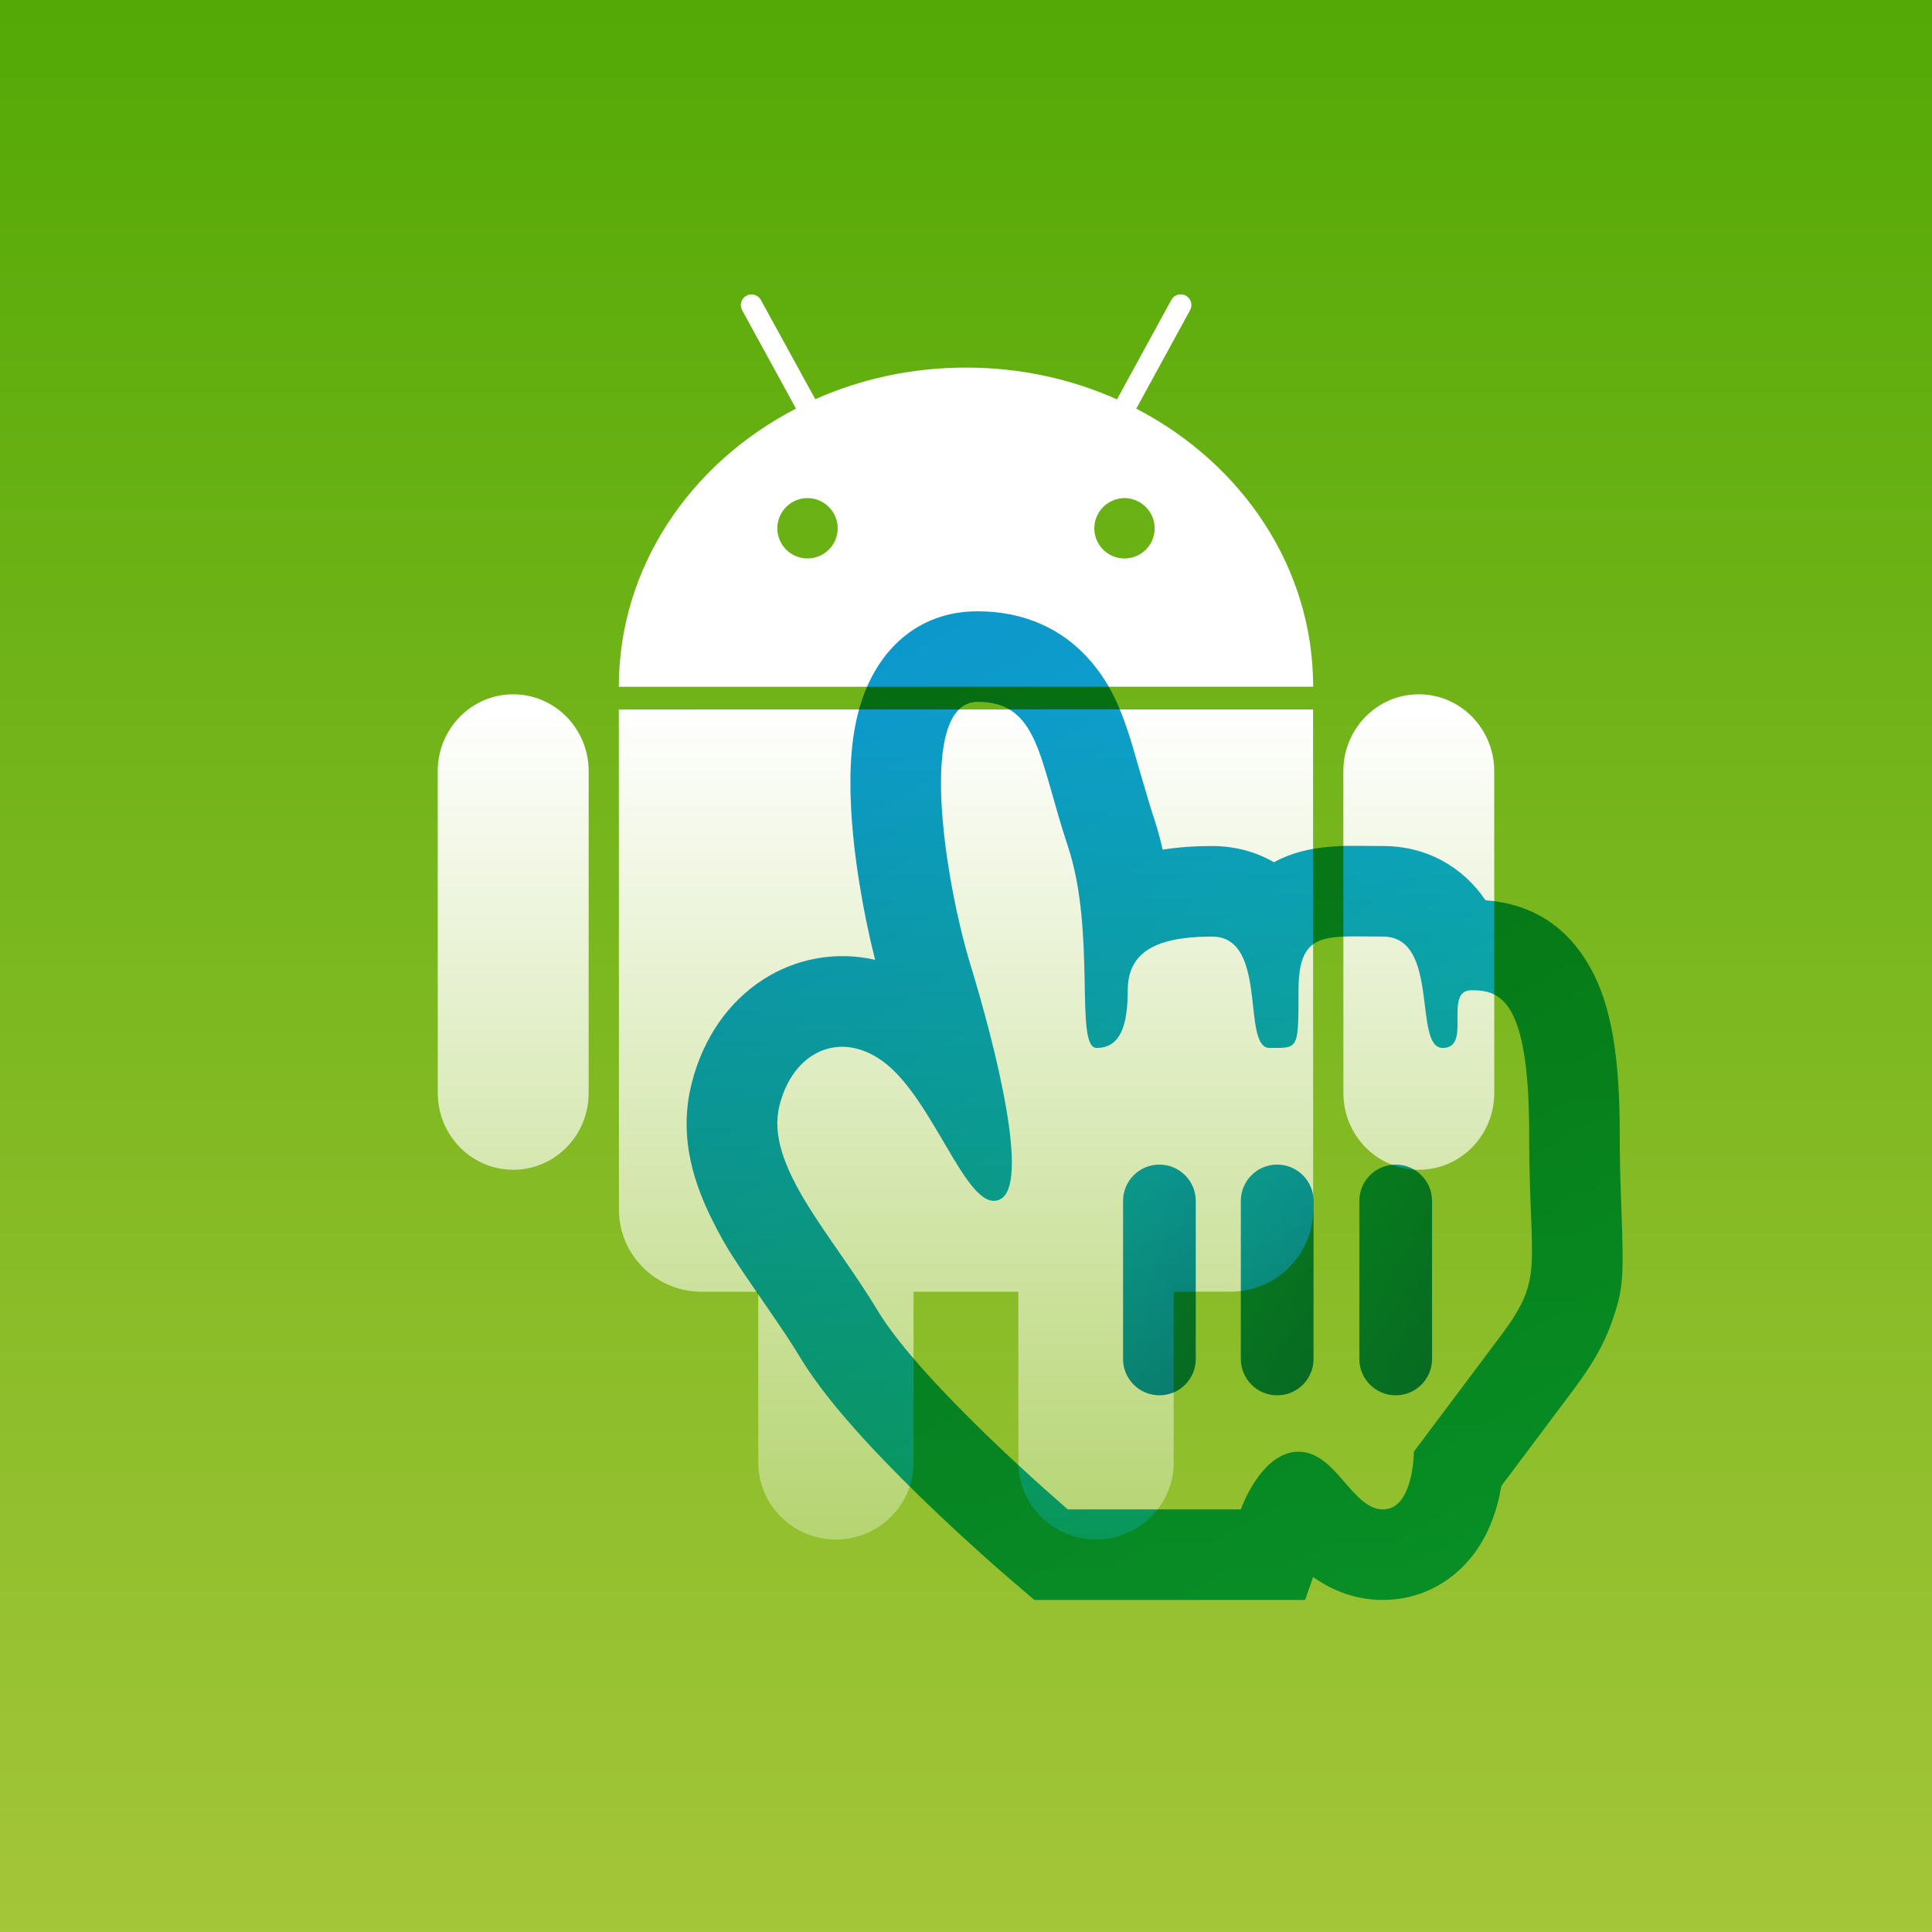
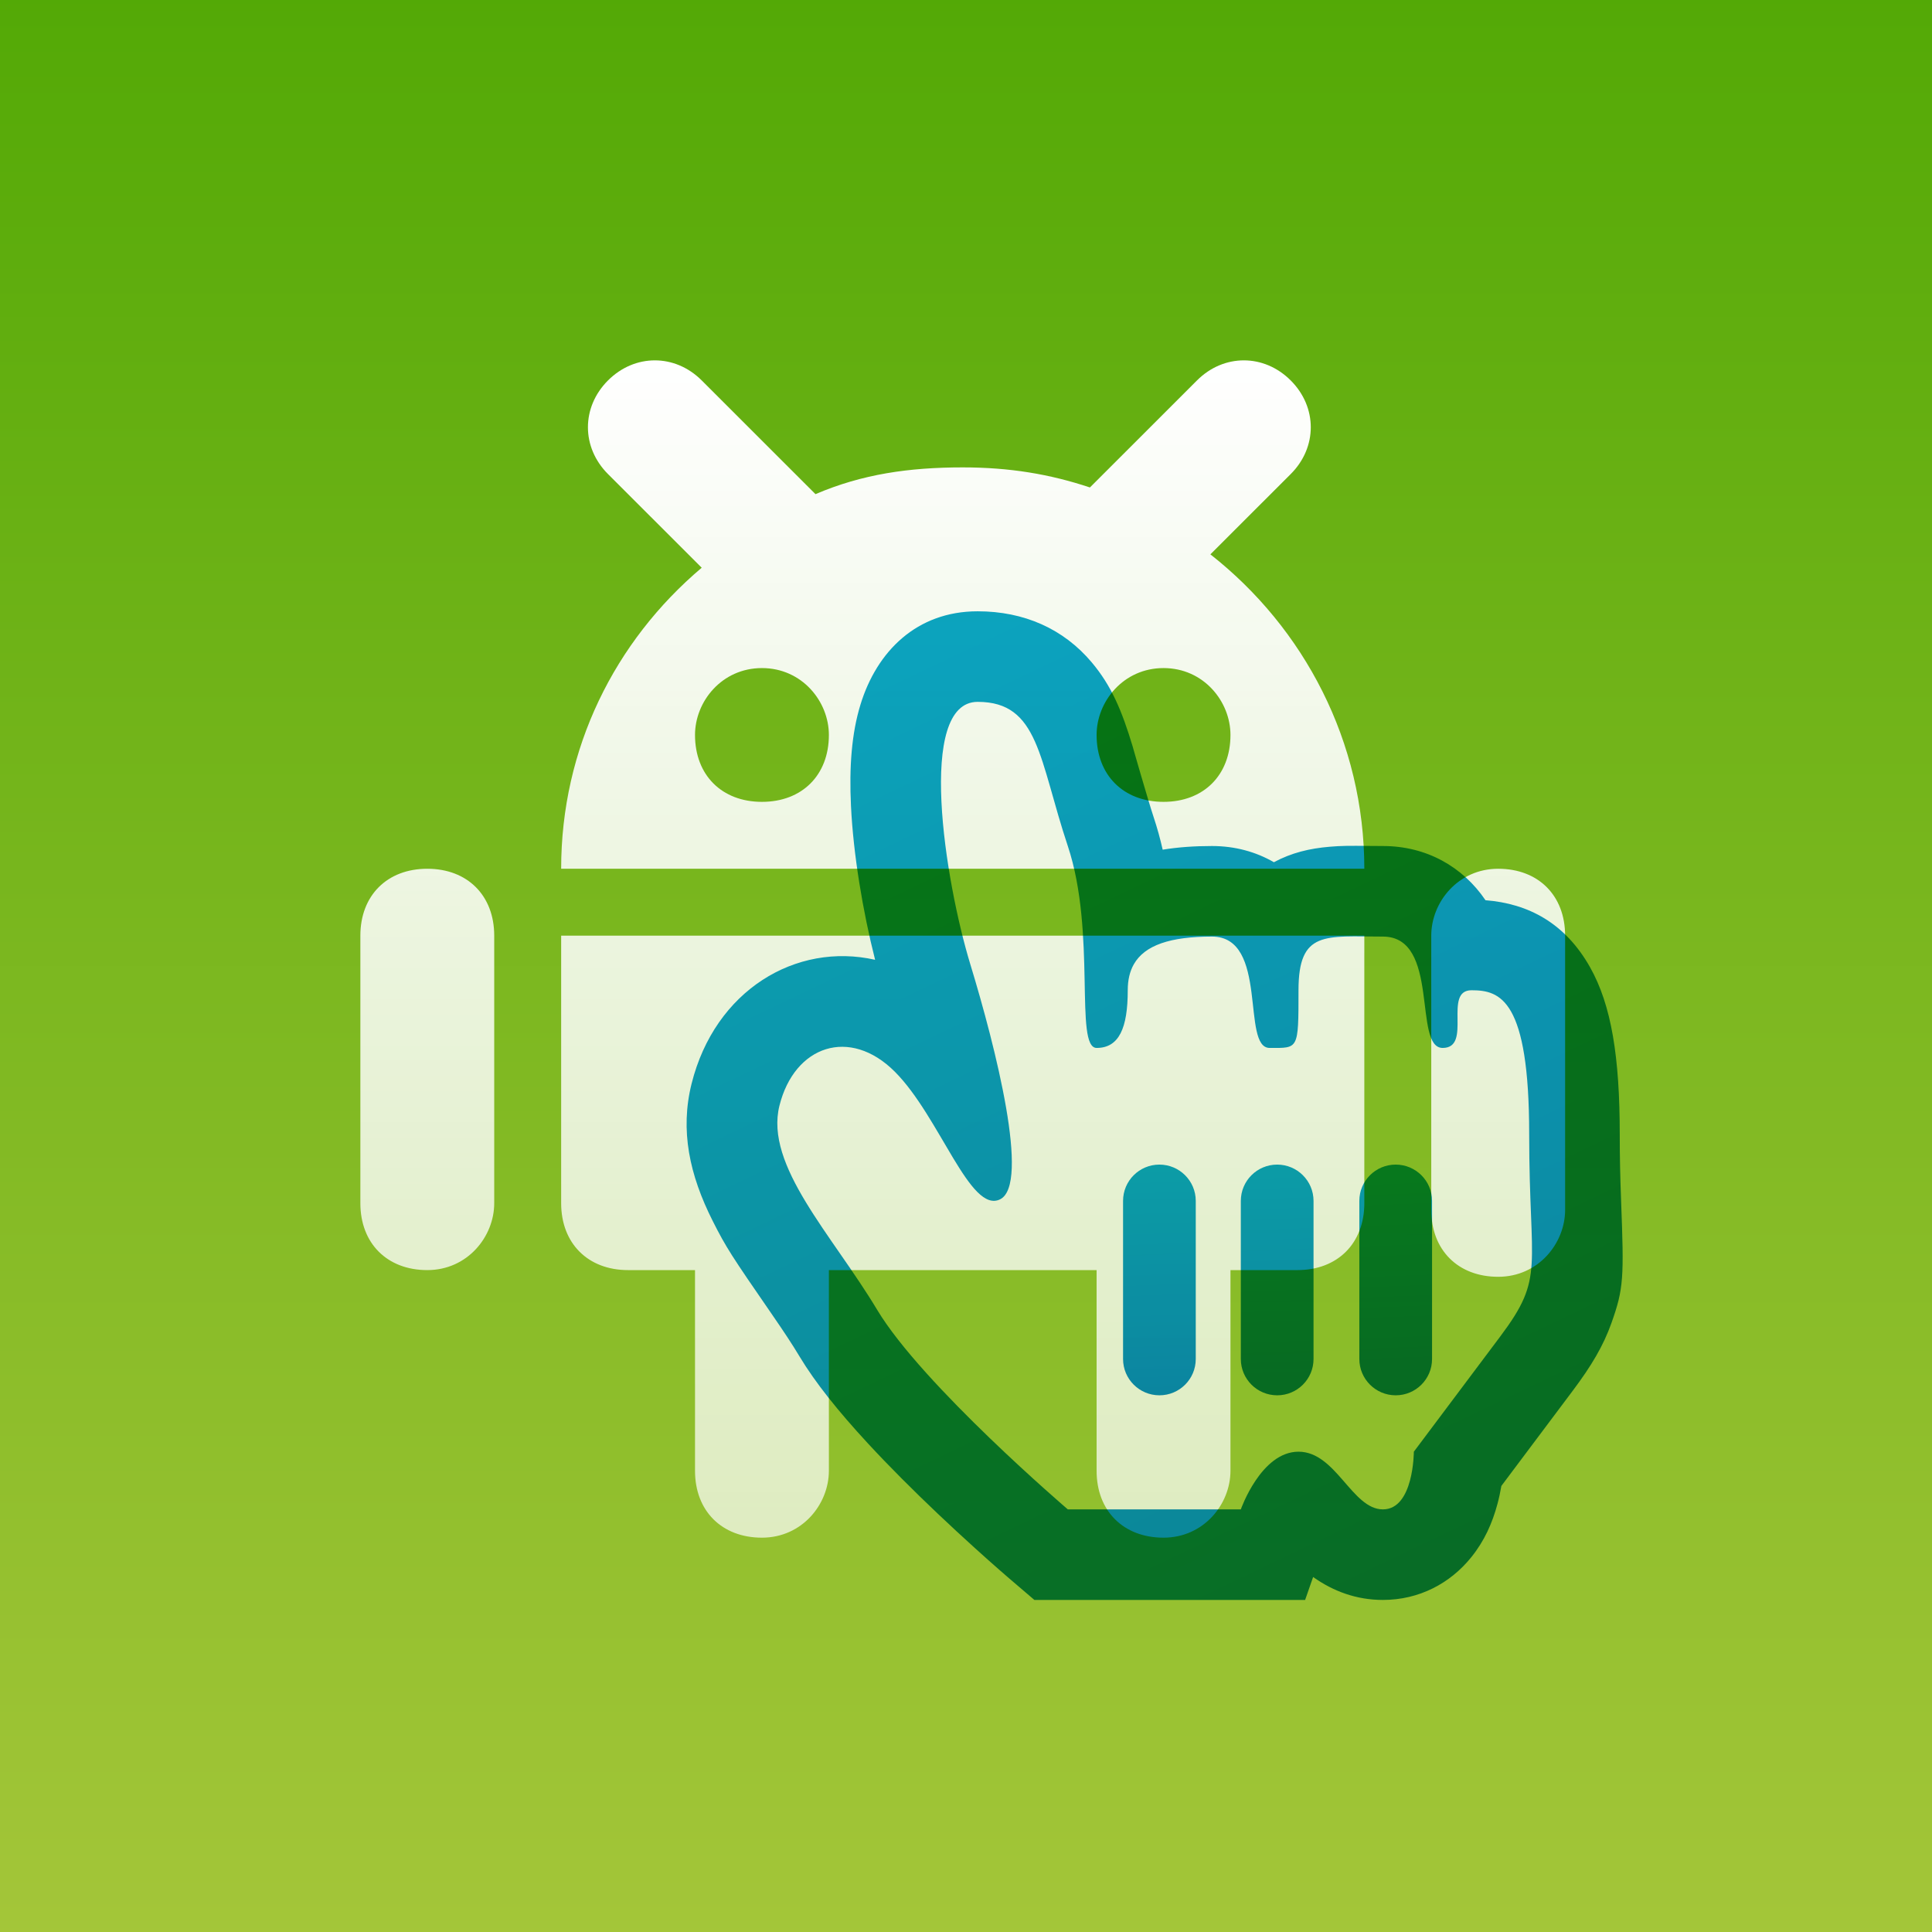
- <svg xmlns="http://www.w3.org/2000/svg" width="256px" height="256px" viewBox="0 0 256 256" version="1.1">
+ <svg xmlns="http://www.w3.org/2000/svg" xmlns:xlink="http://www.w3.org/1999/xlink" width="256" height="256" viewBox="0 0 256 256">
  <defs>
-     <linearGradient x1="50%" y1="0%" x2="50%" y2="100%" id="linearGradient-1">
-       <stop stop-color="#53A906" offset="0%" />
-       <stop stop-color="#A4C639" offset="100%" />
+     <linearGradient id="android-build-for-ui-testing-stepicon-a" x1="50%" x2="50%" y1="0%" y2="100%">
+       <stop offset="0%" stop-color="#53A906" />
+       <stop offset="100%" stop-color="#A4C639" />
    </linearGradient>
-     <linearGradient x1="50%" y1="33.183%" x2="50%" y2="132.41%" id="linearGradient-2">
-       <stop stop-color="#FFFFFF" offset="0%" />
-       <stop stop-color="#92C02E" offset="100%" />
+     <linearGradient id="android-build-for-ui-testing-stepicon-b" x1="50%" x2="50%" y1="100%" y2="0%">
+       <stop offset="0%" stop-color="#FFF" stop-opacity=".7" />
+       <stop offset="100%" stop-color="#FFF" />
    </linearGradient>
-     <linearGradient x1="176.828%" y1="169.371%" x2="5.742%" y2="-148.967%" id="linearGradient-3">
-       <stop stop-color="#0DD3C5" offset="0%" />
-       <stop stop-color="#0DC0C7" offset="27.004%" />
-       <stop stop-color="#0D84CD" offset="77.46%" />
-       <stop stop-color="#0D83CD" offset="100%" />
+     <path id="android-build-for-ui-testing-stepicon-c" d="M61.057,18.477 C67.265,15.818 73.473,14.932 80.568,14.932 C86.776,14.932 92.097,15.818 97.419,17.591 L111.608,3.409 C115.156,-0.136 120.477,-0.136 124.025,3.409 C127.572,6.955 127.572,12.273 124.025,15.818 L113.382,26.455 C125.798,36.205 133.78,51.273 133.78,68.114 L27.356,68.114 C27.356,52.159 34.451,37.977 45.98,28.227 L33.564,15.818 C30.017,12.273 30.017,6.955 33.564,3.409 C37.112,-0.136 42.433,-0.136 45.98,3.409 L61.057,18.477 Z M45.093,121.295 L36.225,121.295 C30.903,121.295 27.356,117.75 27.356,112.432 L27.356,76.977 L133.78,76.977 L133.78,112.432 C133.78,112.432 133.78,112.432 133.78,112.432 C133.78,117.75 130.233,121.295 124.911,121.295 L116.043,121.295 L116.043,147.886 C116.043,152.318 112.495,156.75 107.174,156.75 C101.853,156.75 98.305,153.205 98.305,147.886 L98.305,121.295 L62.831,121.295 L62.831,147.886 C62.831,152.318 59.283,156.75 53.962,156.75 C48.641,156.75 45.093,153.205 45.093,147.886 L45.093,121.295 Z M160.386,76.977 L160.386,113.318 C160.386,117.75 156.839,122.182 151.517,122.182 C146.196,122.182 142.649,118.636 142.649,113.318 L142.649,76.977 C142.649,72.545 146.196,68.114 151.517,68.114 C156.839,68.114 160.386,71.659 160.386,76.977 Z M9.619,68.114 C14.94,68.114 18.487,71.659 18.487,76.977 L18.487,112.432 C18.487,116.864 14.94,121.295 9.619,121.295 C4.297,121.295 0.75,117.75 0.75,112.432 L0.75,76.977 C0.75,71.659 4.297,68.114 9.619,68.114 Z M107.174,59.25 C112.495,59.25 116.043,55.705 116.043,50.386 C116.043,45.955 112.495,41.523 107.174,41.523 C101.853,41.523 98.305,45.955 98.305,50.386 C98.305,55.705 101.853,59.25 107.174,59.25 Z M53.962,59.25 C59.283,59.25 62.831,55.705 62.831,50.386 C62.831,45.955 59.283,41.523 53.962,41.523 C48.641,41.523 45.093,45.955 45.093,50.386 C45.093,55.705 48.641,59.25 53.962,59.25 Z" />
+     <linearGradient id="android-build-for-ui-testing-stepicon-d" x1="-18.608%" x2="114.988%" y1="-146.466%" y2="149.7%">
+       <stop offset="0%" stop-color="#0DD3C5" />
+       <stop offset="8.751%" stop-color="#0DC0C7" />
+       <stop offset="100%" stop-color="#0D83CD" />
    </linearGradient>
-     <linearGradient x1="-26.536%" y1="-146.466%" x2="122.497%" y2="149.7%" id="linearGradient-4">
-       <stop stop-color="#0DD3C5" offset="0%" />
-       <stop stop-color="#0DC0C7" offset="8.751%" />
-       <stop stop-color="#0D83CD" offset="100%" />
+     <linearGradient id="android-build-for-ui-testing-stepicon-e" x1="42.4%" x2="57.199%" y1="-146.466%" y2="149.7%">
+       <stop offset="0%" stop-color="#0DD3C5" />
+       <stop offset="8.751%" stop-color="#0DC0C7" />
+       <stop offset="100%" stop-color="#0D83CD" />
    </linearGradient>
  </defs>
-   <g id="New-Icons" stroke="none" stroke-width="1" fill="none" fill-rule="evenodd">
-     <g id="Android-Build-for-UI-Testing-Step">
-       <g id="android-build-for-ui-testing-stepicon">
-         <rect id="Rectangle" fill="url(#linearGradient-1)" x="0" y="0" width="256" height="256" />
-         <path d="M197.993,102.179 C197.992,96.556 193.516,91.999 187.995,92 C182.474,91.996 177.999,96.561 178,102.184 L178.007,144.82 C178.007,150.449 182.48,154.998 188.005,155 C193.526,154.999 197.999,150.449 198,144.816 L197.993,102.179 Z M82,94.015 L82.016,160.272 C82.011,166.299 86.924,171.163 92.994,171.165 L100.47,171.168 L100.478,193.789 C100.477,199.421 105.091,204 110.76,204 C116.445,204 121.051,199.417 121.052,193.782 L121.047,171.165 L134.938,171.162 L134.944,193.783 C134.942,199.412 139.559,203.998 145.229,203.989 C150.914,203.993 155.522,199.41 155.521,193.774 L155.515,171.16 L163.017,171.154 C169.072,171.156 173.999,166.285 174,160.258 L173.989,94 L82,94.015 Z M149.004,74 C146.796,74.002 145,72.216 145,70.004 C145.007,67.815 146.794,66.007 149.006,66 C151.201,66.006 153.002,67.813 153,70.007 C153.005,72.213 151.21,74 149.004,74 Z M106.99,74 C104.791,73.995 103,72.209 103,70.003 C103.001,67.806 104.788,66 106.993,66 C109.207,65.998 110.997,67.806 111,70.003 C111.001,72.206 109.206,73.999 106.99,74 Z M150.561,54.147 L157.689,41.104 C158.069,40.423 157.82,39.555 157.13,39.17 C156.435,38.801 155.576,39.052 155.208,39.738 L148.008,52.917 C141.948,50.216 135.169,48.7 127.995,48.708 C120.84,48.702 114.063,50.212 108.029,52.897 L100.822,39.753 C100.446,39.059 99.584,38.809 98.904,39.186 C98.21,39.56 97.956,40.43 98.341,41.11 L105.473,54.143 C91.46,61.384 81.993,75.171 82,91 L174,90.991 C174.003,75.164 164.553,61.405 150.561,54.147 Z M67.996,92 C62.475,91.997 58.001,96.563 58,102.181 L58.007,144.816 C58.009,150.453 62.485,155.001 68.006,155 C73.53,155 78.005,150.45 77.999,144.816 L78,102.175 C77.998,96.559 73.517,91.996 67.996,92 Z" id="Fill-10" fill="url(#linearGradient-2)" />
-         <path d="M141.491,200 L164.416,200 C164.416,200 167.086,192.357 172.058,192.357 C177.03,192.357 179.144,200 183.242,200 C187.341,200 187.341,192.357 187.341,192.357 C187.341,192.357 192.837,185.028 198.804,177.071 C204.77,169.115 202.625,168.223 202.625,150.321 C202.625,132.42 198.804,131.214 194.983,131.214 C191.162,131.214 195.14,138.857 191.162,138.857 C187.184,138.857 190.884,124.102 183.242,124.102 C175.601,124.102 172.058,123.258 172.058,131.214 C172.058,139.171 172.058,138.857 168.237,138.857 C164.416,138.857 168.17,124.102 160.595,124.102 C155.079,124.102 151.677,125.237 150.236,127.774 C149.698,128.721 149.433,129.863 149.433,131.214 C149.433,136.187 148.295,138.857 145.312,138.857 C142.329,138.857 145.312,123.571 141.491,112.107 C137.67,100.643 137.67,93 129.546,93 C121.421,93 125.195,116.691 128.573,127.774 C131.952,138.857 136.506,156.922 132.529,158.911 C128.551,160.9 124.532,147.971 118.566,142.003 C112.599,136.036 105.271,138.544 103.282,146.5 C101.294,154.456 110.258,163.605 116.225,173.551 C122.191,183.496 141.491,200 141.491,200 Z M112.76,106.805 C112.512,101.646 112.839,97.193 114.021,93.349 C116.188,86.298 121.473,81 129.546,81 C135.653,81 140.919,83.297 144.688,87.8 C147.238,90.847 148.62,94.04 150.096,98.944 C149.914,98.338 152.128,106.07 152.875,108.313 C153.336,109.696 153.729,111.118 154.061,112.587 C156.096,112.253 158.279,112.102 160.595,112.102 C163.642,112.102 166.417,112.871 168.797,114.248 C171.146,112.988 173.535,112.419 176.212,112.195 C177.716,112.069 178.707,112.06 181.458,112.09 C182.289,112.098 182.734,112.102 183.242,112.102 C189.023,112.102 193.832,114.855 196.835,119.285 C202.502,119.728 207.379,122.294 210.687,128.157 C213.53,133.195 214.625,140.083 214.625,150.321 C214.625,153.358 214.684,155.919 214.804,159.088 C215.192,169.341 215.158,170.709 213.528,175.299 C212.455,178.32 210.88,180.969 208.404,184.271 C203.988,190.16 203.988,190.16 200.436,194.897 C199.81,195.731 199.324,196.379 198.939,196.893 C198.805,197.685 198.635,198.483 198.419,199.286 C197.736,201.837 196.687,204.184 194.962,206.327 C192.167,209.802 188.042,212 183.242,212 C179.734,212 176.654,210.85 173.996,208.962 L172.935,212 L137.06,212 L133.692,209.12 C133.445,208.909 133.013,208.535 132.422,208.017 C131.453,207.168 130.378,206.212 129.222,205.166 C125.914,202.174 122.604,199.049 119.489,195.923 C117.895,194.323 116.389,192.759 114.985,191.239 C111.063,186.994 108.018,183.197 105.934,179.724 C104.982,178.135 103.907,176.508 102.223,174.066 C96.911,166.365 96.223,165.319 94.449,161.807 C91.339,155.651 90.097,149.763 91.64,143.59 C94.735,131.212 105.474,124.809 115.956,127.178 C114.311,120.701 113.063,113.134 112.76,106.805 Z" id="Pointer" fill="url(#linearGradient-3)" fill-rule="nonzero" style="mix-blend-mode: multiply;" />
-         <path d="M184.937,184.886 C187.597,184.886 189.754,182.736 189.754,180.076 L189.754,159.125 C189.754,156.468 187.592,154.315 184.937,154.315 L184.937,154.315 C182.277,154.315 180.12,156.464 180.12,159.125 L180.12,180.076 C180.12,182.732 182.282,184.886 184.937,184.886 L184.937,184.886 Z" id="Tendon" fill="url(#linearGradient-4)" style="mix-blend-mode: multiply;" />
-         <path d="M153.627,184.886 C156.288,184.886 158.444,182.736 158.444,180.076 L158.444,159.125 C158.444,156.468 156.282,154.315 153.627,154.315 L153.627,154.315 C150.967,154.315 148.811,156.464 148.811,159.125 L148.811,180.076 C148.811,182.732 150.973,184.886 153.627,184.886 L153.627,184.886 Z" id="Tendon-Copy-2" fill="url(#linearGradient-4)" style="mix-blend-mode: multiply;" />
-         <path d="M169.233,184.886 C171.893,184.886 174.05,182.736 174.05,180.076 L174.05,159.125 C174.05,156.468 171.888,154.315 169.233,154.315 L169.233,154.315 C166.573,154.315 164.416,156.464 164.416,159.125 L164.416,180.076 C164.416,182.732 166.578,184.886 169.233,184.886 L169.233,184.886 Z" id="Tendon-Copy" fill="url(#linearGradient-4)" style="mix-blend-mode: multiply;" />
-       </g>
-     </g>
+   <g fill="none" fill-rule="evenodd">
+     <rect width="256" height="256" fill="url(#android-build-for-ui-testing-stepicon-a)" />
+     <use fill="url(#android-build-for-ui-testing-stepicon-b)" transform="translate(47 47)" xlink:href="#android-build-for-ui-testing-stepicon-c" />
+     <path fill="url(#android-build-for-ui-testing-stepicon-d)" fill-rule="nonzero" d="M141.491,200 L164.416,200 C164.416,200 167.086,192.357 172.058,192.357 C177.03,192.357 179.144,200 183.242,200 C187.341,200 187.341,192.357 187.341,192.357 C187.341,192.357 192.837,185.028 198.804,177.071 C204.77,169.115 202.625,168.223 202.625,150.321 C202.625,132.42 198.804,131.214 194.983,131.214 C191.162,131.214 195.14,138.857 191.162,138.857 C187.184,138.857 190.884,124.102 183.242,124.102 C175.601,124.102 172.058,123.258 172.058,131.214 C172.058,139.171 172.058,138.857 168.237,138.857 C164.416,138.857 168.17,124.102 160.595,124.102 C155.079,124.102 151.677,125.237 150.236,127.774 C149.698,128.721 149.433,129.863 149.433,131.214 C149.433,136.187 148.295,138.857 145.312,138.857 C142.329,138.857 145.312,123.571 141.491,112.107 C137.67,100.643 137.67,93 129.546,93 C121.421,93 125.195,116.691 128.573,127.774 C131.952,138.857 136.506,156.922 132.529,158.911 C128.551,160.9 124.532,147.971 118.566,142.003 C112.599,136.036 105.271,138.544 103.282,146.5 C101.294,154.456 110.258,163.605 116.225,173.551 C122.191,183.496 141.491,200 141.491,200 Z M112.76,106.805 C112.512,101.646 112.839,97.193 114.021,93.349 C116.188,86.298 121.473,81 129.546,81 C135.653,81 140.919,83.297 144.688,87.8 C147.238,90.847 148.62,94.04 150.096,98.944 C149.914,98.338 152.128,106.07 152.875,108.313 C153.336,109.696 153.729,111.118 154.061,112.587 C156.096,112.253 158.279,112.102 160.595,112.102 C163.642,112.102 166.417,112.871 168.797,114.248 C171.146,112.988 173.535,112.419 176.212,112.195 C177.716,112.069 178.707,112.06 181.458,112.09 C182.289,112.098 182.734,112.102 183.242,112.102 C189.023,112.102 193.832,114.855 196.835,119.285 C202.502,119.728 207.379,122.294 210.687,128.157 C213.53,133.195 214.625,140.083 214.625,150.321 C214.625,153.358 214.684,155.919 214.804,159.088 C215.192,169.341 215.158,170.709 213.528,175.299 C212.455,178.32 210.88,180.969 208.404,184.271 C203.988,190.16 203.988,190.16 200.436,194.897 C199.81,195.731 199.324,196.379 198.939,196.893 C198.805,197.685 198.635,198.483 198.419,199.286 C197.736,201.837 196.687,204.184 194.962,206.327 C192.167,209.802 188.042,212 183.242,212 C179.734,212 176.654,210.85 173.996,208.962 L172.935,212 L137.06,212 L133.692,209.12 C133.445,208.909 133.013,208.535 132.422,208.017 C131.453,207.168 130.378,206.212 129.222,205.166 C125.914,202.174 122.604,199.049 119.489,195.923 C117.895,194.323 116.389,192.759 114.985,191.239 C111.063,186.994 108.018,183.197 105.934,179.724 C104.982,178.135 103.907,176.508 102.223,174.066 C96.911,166.365 96.223,165.319 94.449,161.807 C91.339,155.651 90.097,149.763 91.64,143.59 C94.735,131.212 105.474,124.809 115.956,127.178 C114.311,120.701 113.063,113.134 112.76,106.805 Z" style="mix-blend-mode:multiply" />
+     <path fill="url(#android-build-for-ui-testing-stepicon-e)" d="M184.937 184.886C187.597 184.886 189.754 182.736 189.754 180.076L189.754 159.125C189.754 156.468 187.592 154.315 184.937 154.315L184.937 154.315C182.277 154.315 180.12 156.464 180.12 159.125L180.12 180.076C180.12 182.732 182.282 184.886 184.937 184.886L184.937 184.886zM153.627 184.886C156.288 184.886 158.444 182.736 158.444 180.076L158.444 159.125C158.444 156.468 156.282 154.315 153.627 154.315L153.627 154.315C150.967 154.315 148.811 156.464 148.811 159.125L148.811 180.076C148.811 182.732 150.973 184.886 153.627 184.886L153.627 184.886zM169.233 184.886C171.893 184.886 174.05 182.736 174.05 180.076L174.05 159.125C174.05 156.468 171.888 154.315 169.233 154.315L169.233 154.315C166.573 154.315 164.416 156.464 164.416 159.125L164.416 180.076C164.416 182.732 166.578 184.886 169.233 184.886L169.233 184.886z" style="mix-blend-mode:multiply" />
  </g>
</svg>
